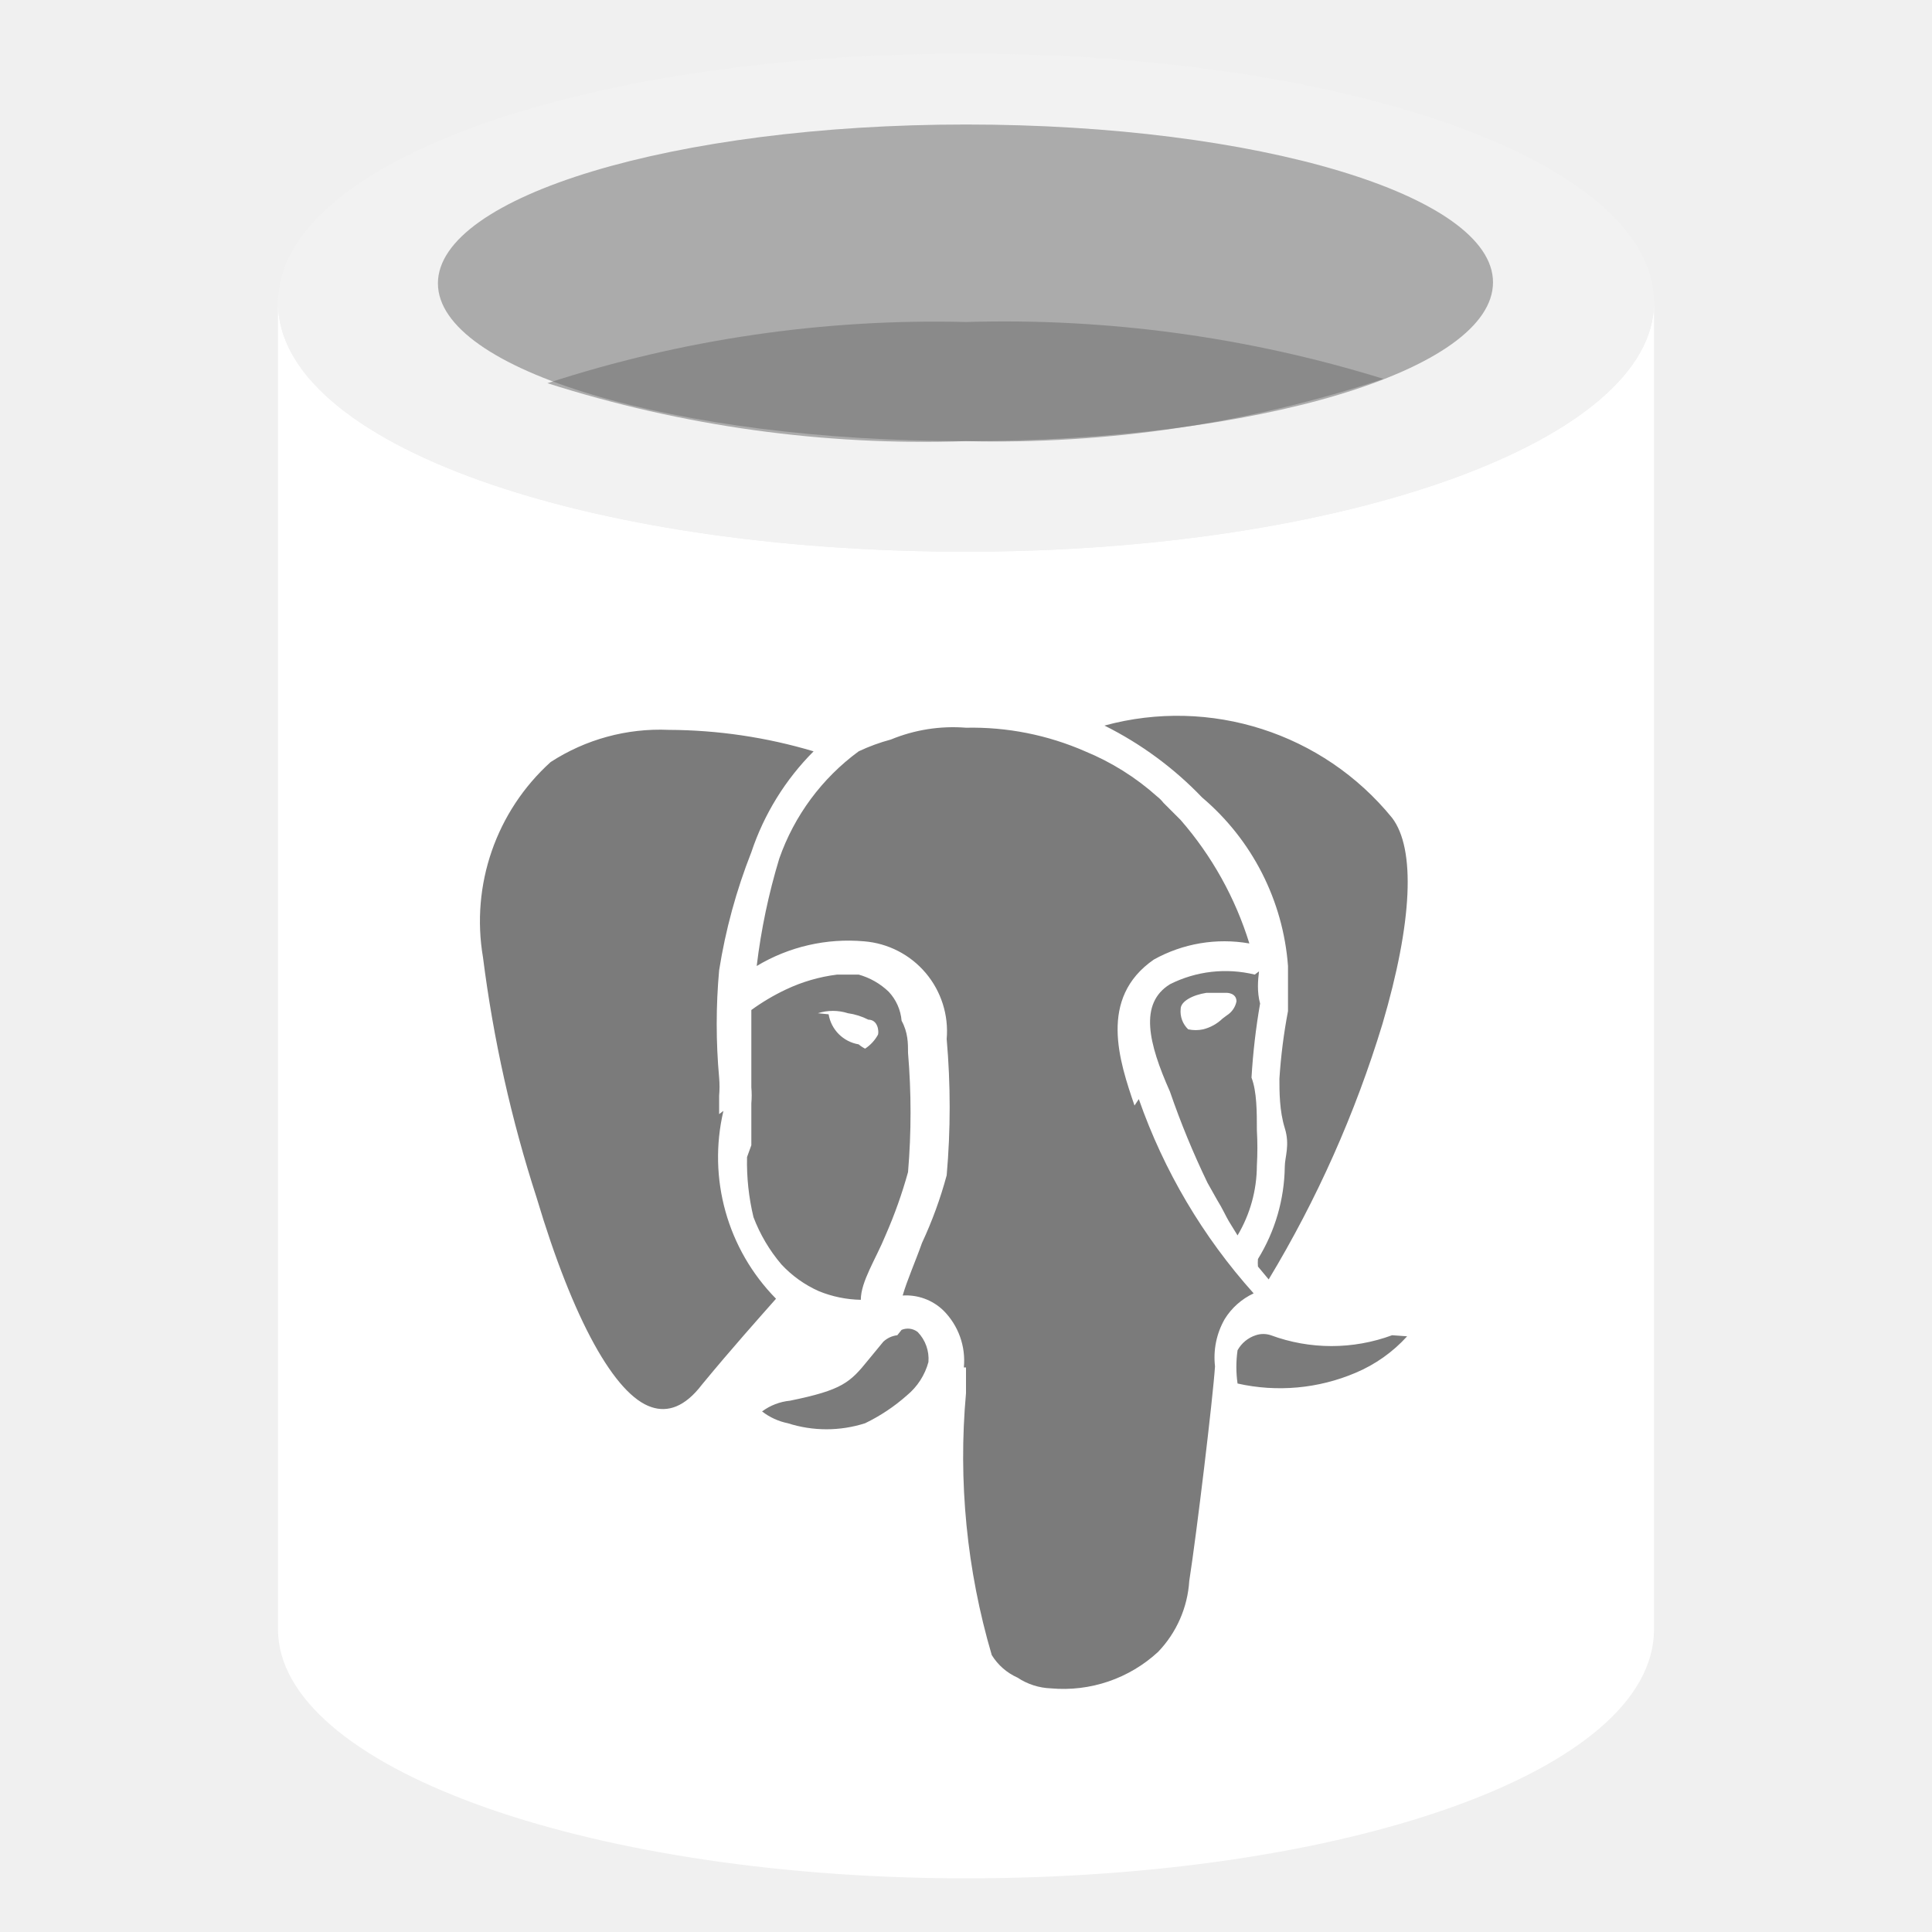
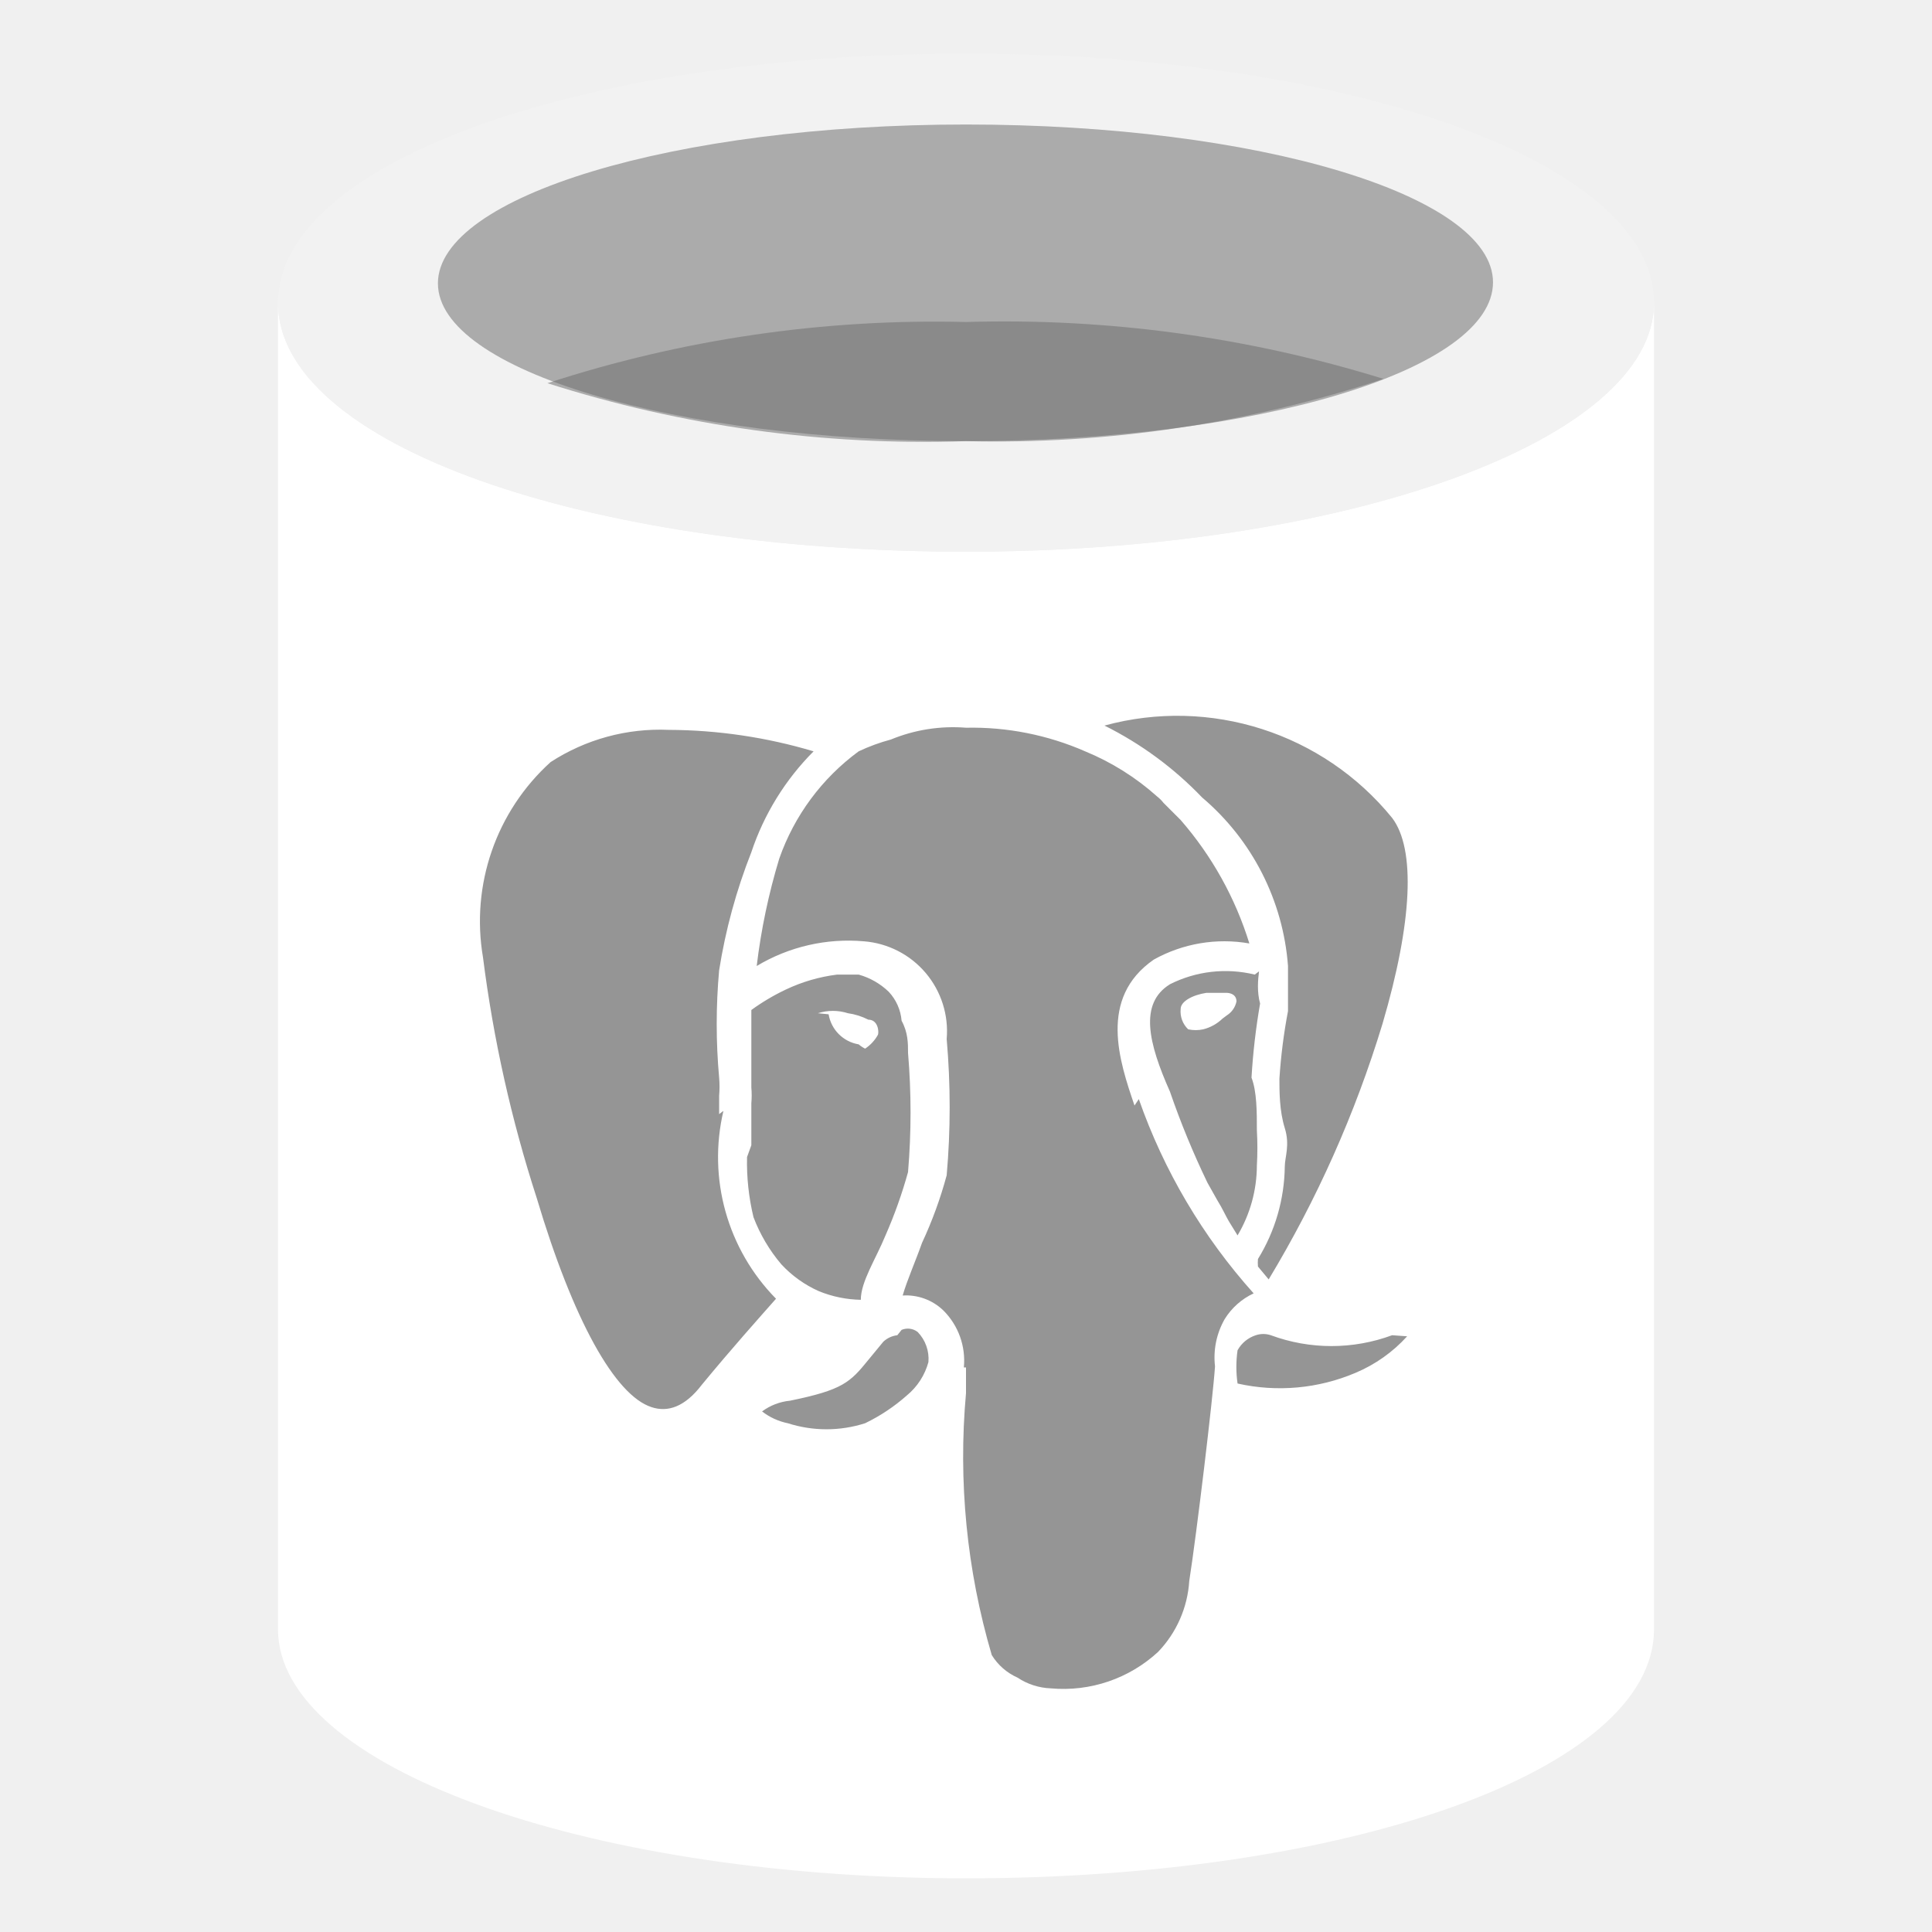
<svg xmlns="http://www.w3.org/2000/svg" id="fc890127-728b-4ac0-b5da-86cdfc191e86" viewBox="0 0 18 18">
  <path d="M9,5.14c-3.54,0-6.41-1-6.41-2.32V15.18c0,1.27,2.82,2.3,6.32,2.32H9c3.54,0,6.41-1,6.41-2.32V2.82C15.41,4.1,12.54,5.14,9,5.14Z" fill="#ffffff" />
  <path d="M15.41,2.82c0,1.28-2.87,2.32-6.41,2.32s-6.41-1-6.41-2.32S5.46.5,9,.5s6.41,1,6.41,2.32" fill="#f2f2f2" />
  <path d="M13.91,2.63c0,.82-2.2,1.48-4.91,1.48S4.08,3.45,4.08,2.64,6.28,1.16,9,1.16s4.91.66,4.91,1.47" fill="#7070708a" />
  <path d="M9,3a11.65,11.65,0,0,0-3.9.57A11.53,11.53,0,0,0,9,4.11a11.47,11.47,0,0,0,3.89-.58A11.93,11.93,0,0,0,9,3Z" fill="#7070708a" />
-   <path d="M12,9c0,.08,0,.24,0,.42a5.12,5.12,0,0,0-.08.63c0,.12,0,.3.05.46s0,.27,0,.36a1.68,1.68,0,0,1-.25.86.43.43,0,0,0,0,.07l.1.12a10.55,10.55,0,0,0,1.06-2.38h0c.28-.95.31-1.63.09-1.92a2.58,2.58,0,0,0-2.68-.86,3.29,3.29,0,0,1,.91.67A2.28,2.28,0,0,1,12,9Zm-.31.08a1.15,1.15,0,0,0-.79.09c-.29.18-.2.55,0,1a7.77,7.77,0,0,0,.35.85l.09.16h0c.05.08.08.15.11.2l.08.13a1.28,1.28,0,0,0,.18-.65,2.86,2.86,0,0,0,0-.33c0-.17,0-.36-.05-.49a6.1,6.1,0,0,1,.08-.69C11.71,9.24,11.72,9.13,11.73,9.05Zm-.3.41a.4.4,0,0,1-.18.1h0a.33.33,0,0,1-.14,0A.23.23,0,0,1,11,9.4h0c0-.07.11-.13.24-.15h.19s.09,0,.09.08A.2.2,0,0,1,11.43,9.46Zm-4.69.89c0-.07,0-.13,0-.17a1,1,0,0,0,0-.17,5.55,5.55,0,0,1,0-1A5.22,5.22,0,0,1,7,7.94,2.41,2.41,0,0,1,7.58,7,4.78,4.78,0,0,0,6.23,6.8a1.87,1.87,0,0,0-1.1.3A2,2,0,0,0,4.5,8.92,12.27,12.27,0,0,0,5,11.16c.34,1.14.73,1.84,1.07,1.95h0c.15.05.31,0,.47-.21.28-.34.54-.63.69-.8A1.88,1.88,0,0,1,6.74,10.35Zm.26.4a2.18,2.18,0,0,0,.06.56,1.5,1.5,0,0,0,.26.44,1.07,1.07,0,0,0,.35.25,1.09,1.09,0,0,0,.39.08c0-.17.14-.38.23-.6a4.35,4.35,0,0,0,.21-.59,6.61,6.61,0,0,0,0-1.11c0-.09,0-.19-.06-.3a.45.45,0,0,0-.12-.27l0,0A.66.66,0,0,0,8,9.08H7.8a1.56,1.56,0,0,0-.48.14A2,2,0,0,0,7,9.41v.11c0,.2,0,.41,0,.61v0a.86.86,0,0,1,0,.15l0,.39H7Zm.66-1.34,0,0a.46.46,0,0,1,.28,0,.6.6,0,0,1,.19.06c.09,0,.1.11.09.14h0a.37.37,0,0,1-.12.13A.3.3,0,0,1,8,9.73h0a.34.34,0,0,1-.28-.28Zm.74,3a.23.23,0,0,0-.13.06l-.14.17c-.17.21-.24.28-.73.38a.52.52,0,0,0-.26.1.58.58,0,0,0,.24.11,1.18,1.18,0,0,0,.72,0A1.7,1.7,0,0,0,8.45,13a.61.61,0,0,0,.2-.31.36.36,0,0,0-.1-.28A.15.15,0,0,0,8.4,12.39Zm4.61,0a1.63,1.63,0,0,1-1.13,0,.22.22,0,0,0-.14,0,.3.3,0,0,0-.17.14,1.09,1.09,0,0,0,0,.31,1.8,1.8,0,0,0,1.1-.1,1.36,1.36,0,0,0,.48-.34Zm-2.4-2.14c-.14-.41-.34-1,.18-1.36a1.35,1.35,0,0,1,.89-.15A3.18,3.18,0,0,0,11,7.64l-.1-.1-.06-.06h0a.34.34,0,0,0-.06-.06l0,0,0,0A2.34,2.34,0,0,0,10.11,7,2.63,2.63,0,0,0,9,6.78a1.52,1.52,0,0,0-.7.11A1.77,1.77,0,0,0,8,7a2.1,2.1,0,0,0-.74,1,5.84,5.84,0,0,0-.21,1,1.66,1.66,0,0,1,1-.23.84.84,0,0,1,.77.91,7.26,7.26,0,0,1,0,1.27,3.87,3.87,0,0,1-.23.63c-.06.17-.14.35-.18.49a.5.5,0,0,1,.38.14.66.66,0,0,1,.19.53H9c0,.08,0,.16,0,.24a6.55,6.55,0,0,0,.24,2.44.54.54,0,0,0,.24.21.6.6,0,0,0,.31.1,1.3,1.3,0,0,0,1-.34,1.05,1.05,0,0,0,.29-.66c.07-.45.22-1.7.24-2h0a.72.72,0,0,1,.09-.44.63.63,0,0,1,.27-.24A5.36,5.36,0,0,1,10.61,10.24Z" fill="#7b7b7b" />
+   <path d="M12,9c0,.08,0,.24,0,.42a5.12,5.12,0,0,0-.08.63c0,.12,0,.3.05.46s0,.27,0,.36a1.68,1.68,0,0,1-.25.86.43.43,0,0,0,0,.07l.1.12a10.55,10.55,0,0,0,1.06-2.38h0c.28-.95.31-1.63.09-1.92a2.58,2.58,0,0,0-2.68-.86,3.29,3.29,0,0,1,.91.67A2.28,2.28,0,0,1,12,9Zm-.31.08a1.15,1.15,0,0,0-.79.09c-.29.18-.2.55,0,1a7.77,7.77,0,0,0,.35.85l.09.16h0c.05.08.08.15.11.2l.08.13a1.28,1.28,0,0,0,.18-.65,2.86,2.86,0,0,0,0-.33c0-.17,0-.36-.05-.49a6.1,6.1,0,0,1,.08-.69C11.71,9.24,11.72,9.13,11.73,9.05Zm-.3.41a.4.4,0,0,1-.18.1h0a.33.33,0,0,1-.14,0A.23.23,0,0,1,11,9.4h0c0-.07.11-.13.24-.15h.19s.09,0,.09.08A.2.2,0,0,1,11.43,9.46Zm-4.69.89c0-.07,0-.13,0-.17a1,1,0,0,0,0-.17,5.55,5.55,0,0,1,0-1A5.22,5.22,0,0,1,7,7.94,2.41,2.41,0,0,1,7.58,7,4.78,4.78,0,0,0,6.23,6.8a1.87,1.87,0,0,0-1.1.3A2,2,0,0,0,4.5,8.92,12.27,12.27,0,0,0,5,11.16c.34,1.14.73,1.84,1.07,1.95h0c.15.05.31,0,.47-.21.28-.34.54-.63.69-.8A1.88,1.88,0,0,1,6.74,10.35Zm.26.4a2.18,2.18,0,0,0,.06.56,1.5,1.5,0,0,0,.26.44,1.07,1.07,0,0,0,.35.25,1.09,1.09,0,0,0,.39.08c0-.17.14-.38.23-.6a4.35,4.35,0,0,0,.21-.59,6.61,6.61,0,0,0,0-1.11c0-.09,0-.19-.06-.3a.45.45,0,0,0-.12-.27l0,0A.66.66,0,0,0,8,9.08H7.8a1.56,1.56,0,0,0-.48.14A2,2,0,0,0,7,9.41v.11c0,.2,0,.41,0,.61v0a.86.86,0,0,1,0,.15l0,.39H7Zm.66-1.34,0,0a.46.46,0,0,1,.28,0,.6.6,0,0,1,.19.06c.09,0,.1.11.09.14h0a.37.37,0,0,1-.12.13A.3.3,0,0,1,8,9.73h0a.34.34,0,0,1-.28-.28Zm.74,3a.23.23,0,0,0-.13.06l-.14.17c-.17.21-.24.28-.73.38a.52.52,0,0,0-.26.1.58.58,0,0,0,.24.11,1.18,1.18,0,0,0,.72,0A1.7,1.7,0,0,0,8.45,13a.61.61,0,0,0,.2-.31.36.36,0,0,0-.1-.28A.15.15,0,0,0,8.4,12.39Zm4.61,0a1.63,1.63,0,0,1-1.13,0,.22.22,0,0,0-.14,0,.3.3,0,0,0-.17.14,1.09,1.09,0,0,0,0,.31,1.8,1.8,0,0,0,1.1-.1,1.36,1.36,0,0,0,.48-.34Zm-2.4-2.14c-.14-.41-.34-1,.18-1.36a1.35,1.35,0,0,1,.89-.15A3.18,3.18,0,0,0,11,7.64l-.1-.1-.06-.06h0a.34.34,0,0,0-.06-.06l0,0,0,0A2.34,2.34,0,0,0,10.11,7,2.63,2.63,0,0,0,9,6.78a1.52,1.52,0,0,0-.7.11A1.77,1.77,0,0,0,8,7a2.1,2.1,0,0,0-.74,1,5.84,5.84,0,0,0-.21,1,1.66,1.66,0,0,1,1-.23.84.84,0,0,1,.77.91,7.26,7.26,0,0,1,0,1.27,3.87,3.87,0,0,1-.23.63c-.06.17-.14.35-.18.49a.5.5,0,0,1,.38.14.66.66,0,0,1,.19.53H9c0,.08,0,.16,0,.24a6.55,6.55,0,0,0,.24,2.44.54.54,0,0,0,.24.21.6.6,0,0,0,.31.1,1.3,1.3,0,0,0,1-.34,1.05,1.05,0,0,0,.29-.66c.07-.45.22-1.7.24-2h0a.72.72,0,0,1,.09-.44.63.63,0,0,1,.27-.24A5.36,5.36,0,0,1,10.61,10.24Z" fill="#959595" />
</svg>
